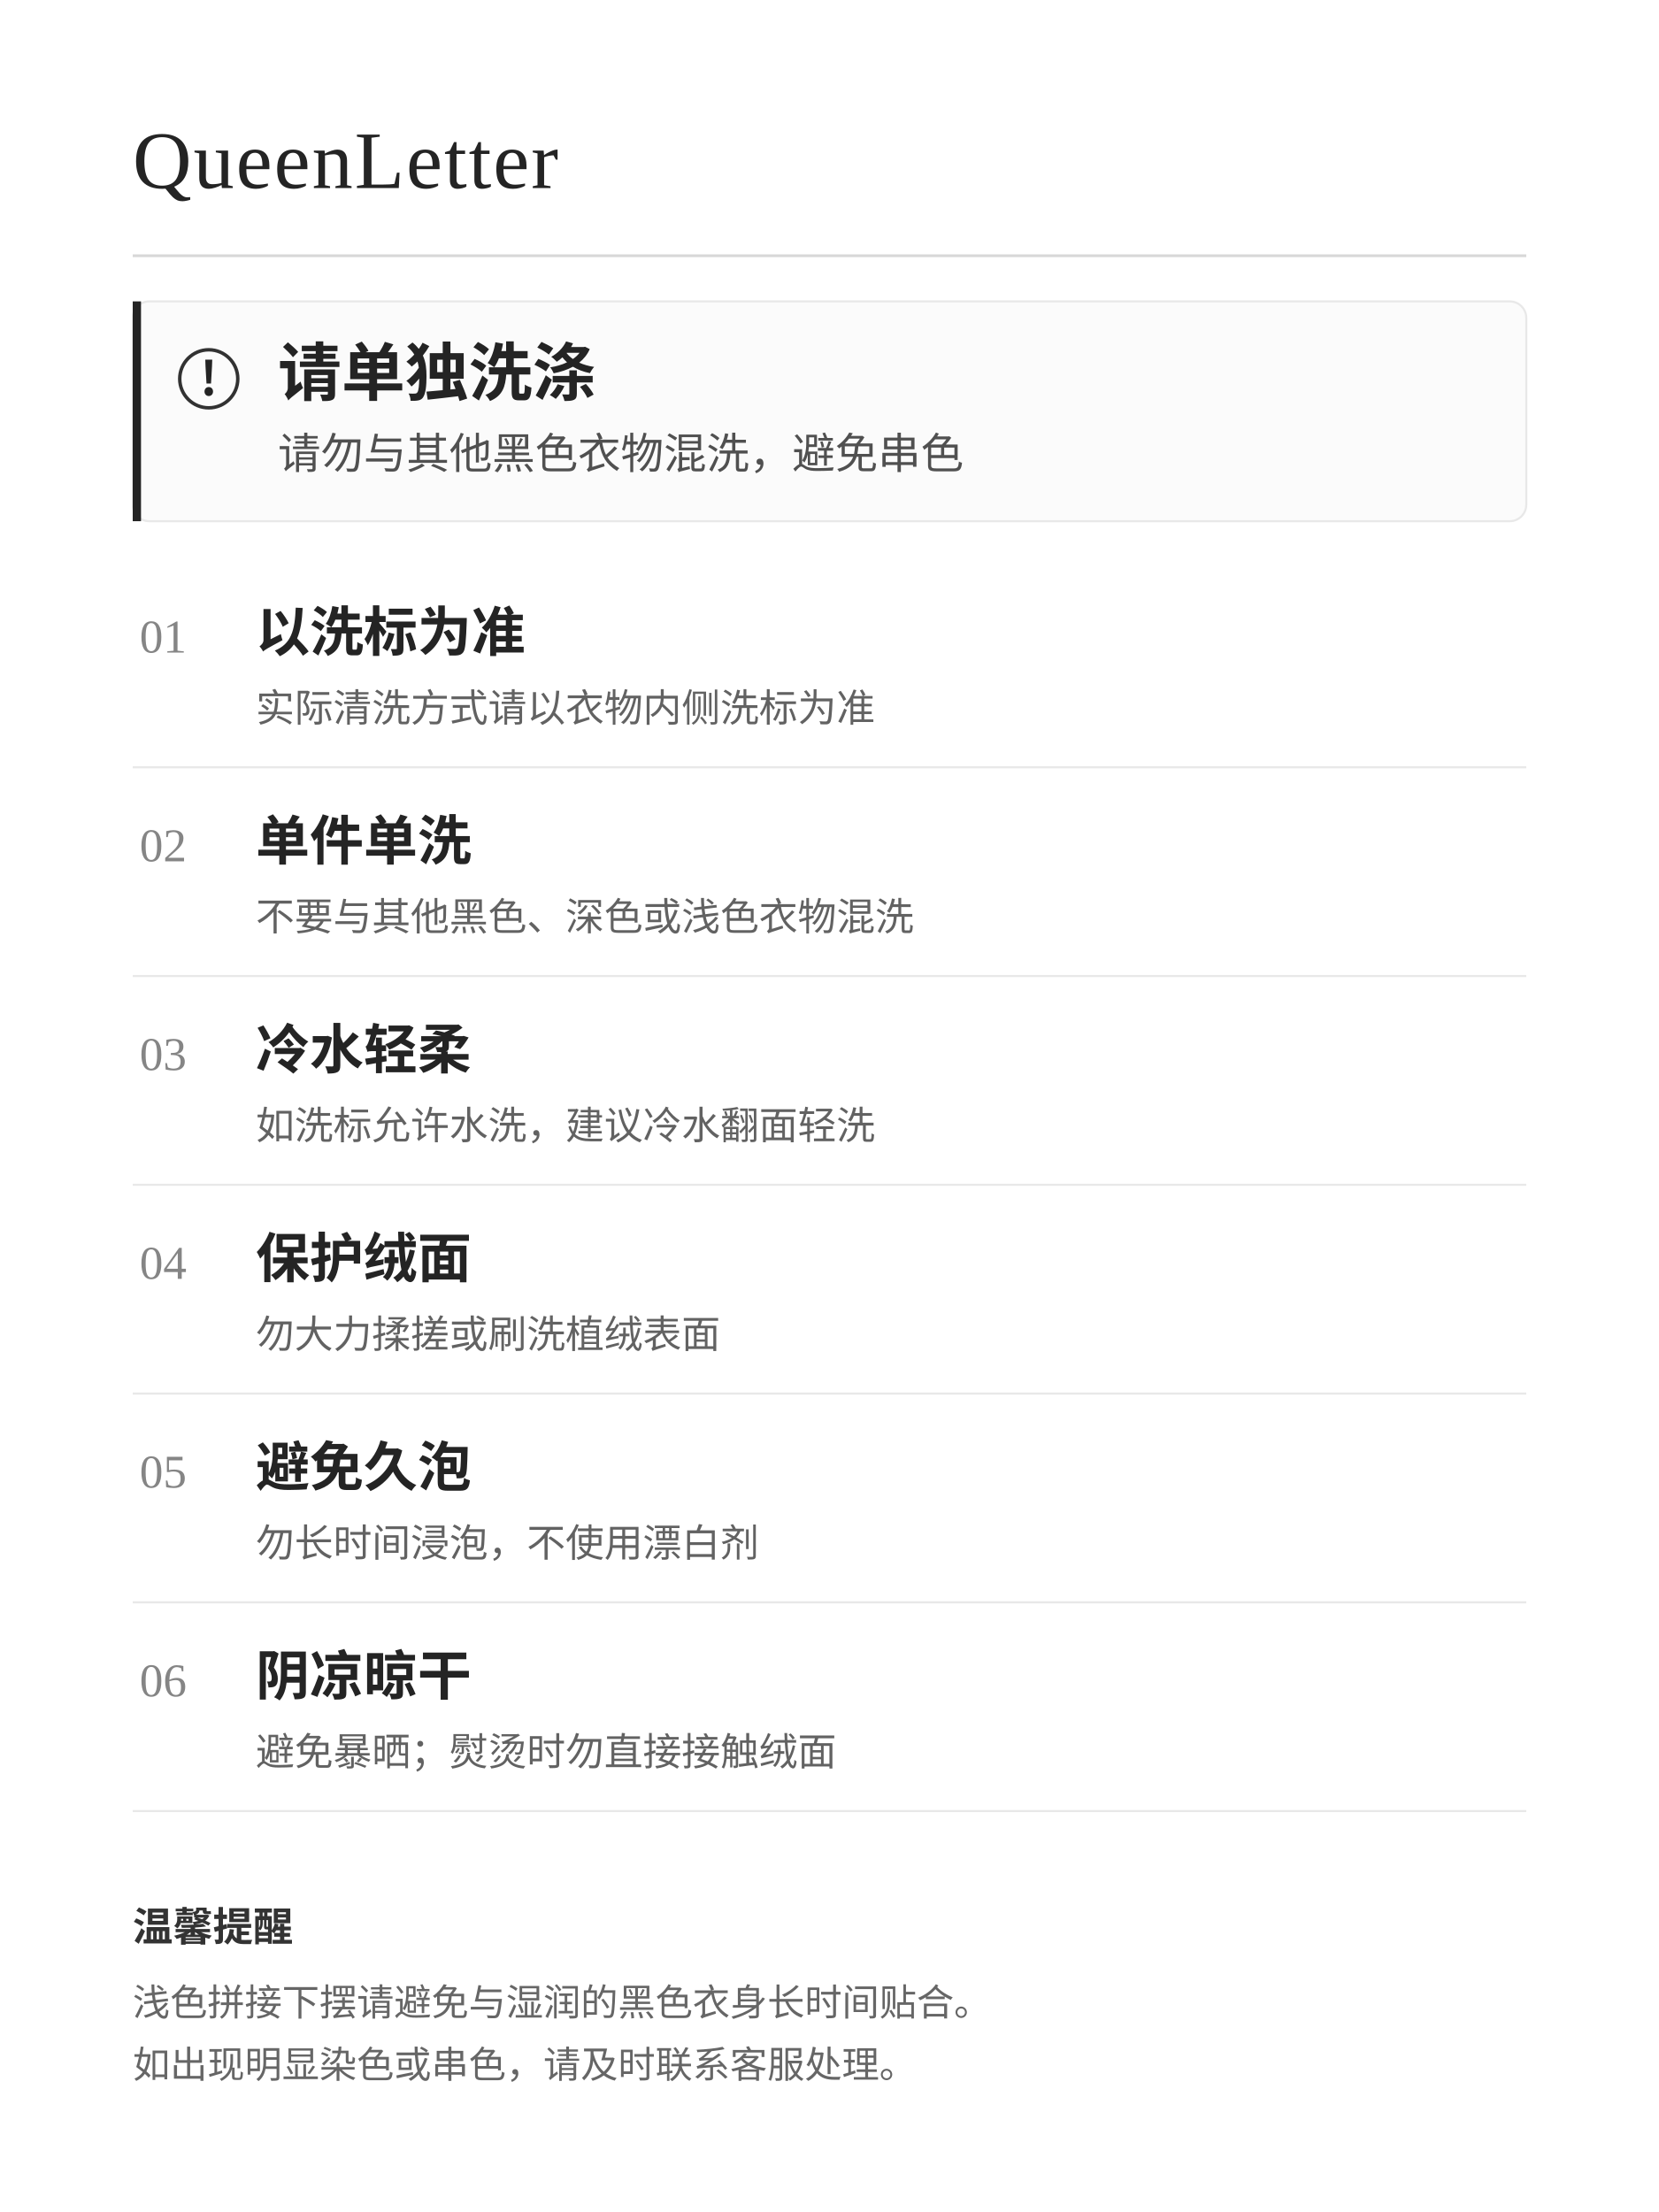
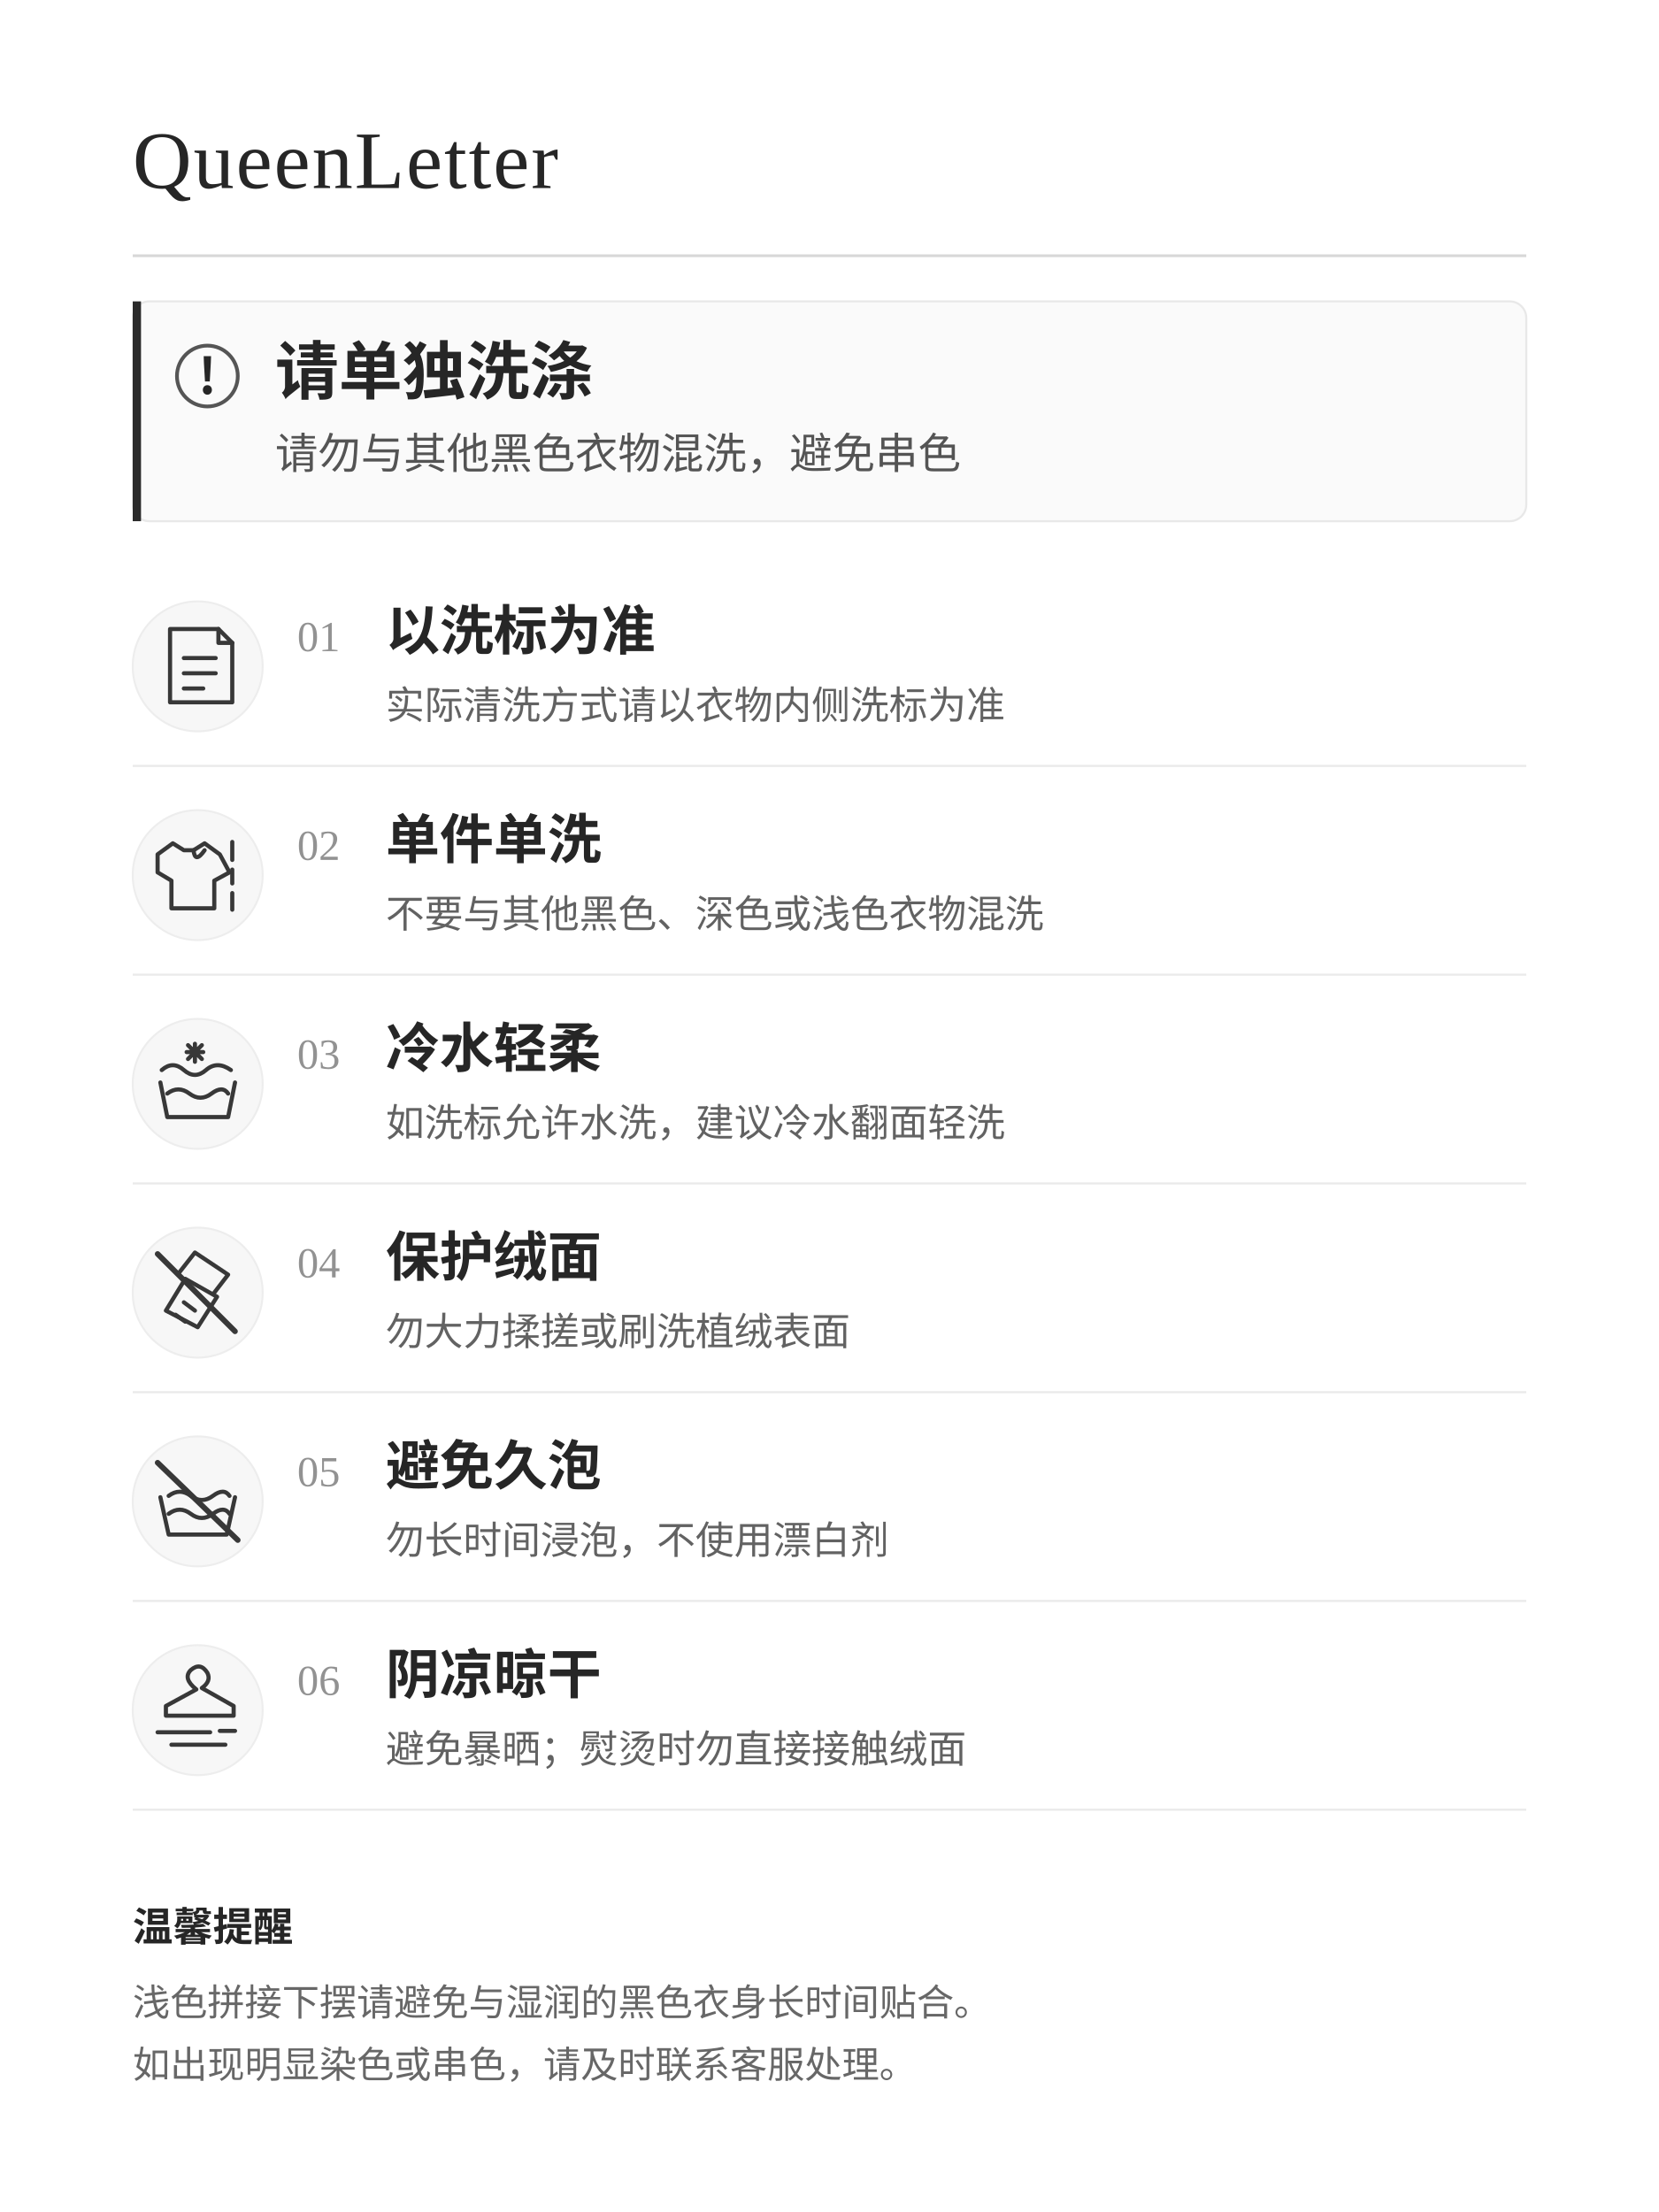
<svg xmlns="http://www.w3.org/2000/svg" width="1200" height="1600" viewBox="0 0 1200 1600">
-   <rect width="1200" height="1600" fill="#FFFFFF" />
-   <g font-family="'Noto Sans CJK SC','PingFang SC','Microsoft YaHei',sans-serif" fill="#242424">
-     <text x="96" y="136" font-family="Georgia,'Times New Roman',serif" font-size="59" letter-spacing="1.3">QueenLetter</text>
+   <rect width="1200" height="1600" fill="#ffffff" />
+   <g font-family="Noto Sans CJK SC, PingFang SC, Microsoft YaHei, sans-serif" fill="#262626">
+     <text x="96" y="136" font-family="Georgia,Times New Roman,serif" font-size="59" letter-spacing="1.3">QueenLetter</text>
    <line x1="96" y1="185" x2="1104" y2="185" stroke="#D8D8D8" stroke-width="2" />
-     <rect x="96" y="218" width="1008" height="159" rx="12" fill="#FBFBFB" stroke="#E8E8E8" stroke-width="1.5" />
-     <rect x="96" y="218" width="6" height="159" fill="#242424" />
-     <circle cx="151" cy="274" r="21" fill="none" stroke="#323232" stroke-width="2.5" />
-     <text x="151" y="286" font-size="34" text-anchor="middle" font-weight="650">!</text>
-     <text x="201" y="286" font-size="46" font-weight="700">请单独洗涤</text>
-     <text x="201" y="339" font-size="31" fill="#505050">请勿与其他黑色衣物混洗，避免串色</text>
-     <text x="101" y="472" font-family="Georgia,'Times New Roman',serif" font-size="34" fill="#858585">01</text>
-     <text x="185" y="471" font-size="39" font-weight="600">以洗标为准</text>
-     <text x="185" y="522" font-size="28" fill="#626262">实际清洗方式请以衣物内侧洗标为准</text>
-     <line x1="96" y1="555" x2="1104" y2="555" stroke="#E8E8E8" stroke-width="1.5" />
-     <text x="101" y="623" font-family="Georgia,'Times New Roman',serif" font-size="34" fill="#858585">02</text>
-     <text x="185" y="622" font-size="39" font-weight="600">单件单洗</text>
-     <text x="185" y="673" font-size="28" fill="#626262">不要与其他黑色、深色或浅色衣物混洗</text>
-     <line x1="96" y1="706" x2="1104" y2="706" stroke="#E8E8E8" stroke-width="1.5" />
-     <text x="101" y="774" font-family="Georgia,'Times New Roman',serif" font-size="34" fill="#858585">03</text>
-     <text x="185" y="773" font-size="39" font-weight="600">冷水轻柔</text>
-     <text x="185" y="824" font-size="28" fill="#626262">如洗标允许水洗，建议冷水翻面轻洗</text>
-     <line x1="96" y1="857" x2="1104" y2="857" stroke="#E8E8E8" stroke-width="1.5" />
-     <text x="101" y="925" font-family="Georgia,'Times New Roman',serif" font-size="34" fill="#858585">04</text>
-     <text x="185" y="924" font-size="39" font-weight="600">保护绒面</text>
-     <text x="185" y="975" font-size="28" fill="#626262">勿大力揉搓或刷洗植绒表面</text>
-     <line x1="96" y1="1008" x2="1104" y2="1008" stroke="#E8E8E8" stroke-width="1.5" />
-     <text x="101" y="1076" font-family="Georgia,'Times New Roman',serif" font-size="34" fill="#858585">05</text>
-     <text x="185" y="1075" font-size="39" font-weight="600">避免久泡</text>
-     <text x="185" y="1126" font-size="28" fill="#626262">勿长时间浸泡，不使用漂白剂</text>
-     <line x1="96" y1="1159" x2="1104" y2="1159" stroke="#E8E8E8" stroke-width="1.5" />
-     <text x="101" y="1227" font-family="Georgia,'Times New Roman',serif" font-size="34" fill="#858585">06</text>
-     <text x="185" y="1226" font-size="39" font-weight="600">阴凉晾干</text>
-     <text x="185" y="1277" font-size="28" fill="#626262">避免暴晒；熨烫时勿直接接触绒面</text>
-     <line x1="96" y1="1310" x2="1104" y2="1310" stroke="#E8E8E8" stroke-width="1.5" />
-     <text x="96" y="1404" font-size="29" fill="#333333" font-weight="600">温馨提醒</text>
-     <text x="96" y="1458" font-size="27" fill="#666666">浅色拼接下摆请避免与湿润的黑色衣身长时间贴合。</text>
-     <text x="96" y="1503" font-size="27" fill="#666666">如出现明显染色或串色，请及时联系客服处理。</text>
+     <rect x="96" y="218" width="1008" height="159" rx="12" fill="#FAFAFA" stroke="#E8E8E8" stroke-width="1.5" />
+     <rect x="96" y="218" width="6" height="159" fill="#2B2B2B" />
+     <circle cx="150" cy="272" r="22" stroke="#555" stroke-width="2.7" fill="none" />
+     <text x="150" y="285" text-anchor="middle" font-size="36" font-weight="650">!</text>
+     <text x="199" y="285" font-size="46" font-weight="700">请单独洗涤</text>
+     <text x="199" y="339" font-size="31" fill="#545454">请勿与其他黑色衣物混洗，避免串色</text>
+     <circle cx="143" cy="482" r="47" fill="#F7F7F7" stroke="#EDEDED" stroke-width="1.4" />
+     <g transform="translate(143,482)" fill="none" stroke="#383838" stroke-width="3" stroke-linecap="round" stroke-linejoin="round">
+       <path d="M-20 -27 H15 L25 -17 V26 H-20 Z" />
+       <path d="M15 -27 V-17 H25" />
+       <path d="M-10 -6 H13 M-10 5 H13 M-10 16 H4" />
+     </g>
+     <text x="215" y="471" font-family="Georgia,'Times New Roman',serif" font-size="31" fill="#929292">01</text>
+     <text x="279" y="470" font-size="39" font-weight="600">以洗标为准</text>
+     <text x="279" y="520" font-size="28" fill="#626262">实际清洗方式请以衣物内侧洗标为准</text>
+     <line x1="96" y1="554" x2="1104" y2="554" stroke="#EAEAEA" stroke-width="1.5" />
+     <circle cx="143" cy="633" r="47" fill="#F7F7F7" stroke="#EDEDED" stroke-width="1.4" />
+     <g transform="translate(143,633)" fill="none" stroke="#383838" stroke-width="3" stroke-linecap="round" stroke-linejoin="round">
+       <path d="M-29 -15 L-18 -23 L-10 -18 L-3 -18 L5 -23 L16 -15 L23 -2 L12 4 L12 24 H-19 V4 L-29 -2 Z" />
+       <path d="M-3 -18 Q-2 -8 5 -18" />
+       <path d="M25 -24 V-11 M25 -4 V6 M25 13 V25" stroke-dasharray="0" />
+     </g>
+     <text x="215" y="622" font-family="Georgia,'Times New Roman',serif" font-size="31" fill="#929292">02</text>
+     <text x="279" y="621" font-size="39" font-weight="600">单件单洗</text>
+     <text x="279" y="671" font-size="28" fill="#626262">不要与其他黑色、深色或浅色衣物混洗</text>
+     <line x1="96" y1="705" x2="1104" y2="705" stroke="#EAEAEA" stroke-width="1.5" />
+     <circle cx="143" cy="784" r="47" fill="#F7F7F7" stroke="#EDEDED" stroke-width="1.4" />
+     <g transform="translate(143,784)" fill="none" stroke="#383838" stroke-width="3" stroke-linecap="round" stroke-linejoin="round">
+       <path d="M-27 -1 L-22 24 H22 L27 -1" />
+       <path d="M-26 -10 Q-18 -17 -10 -10 T6 -10 T24 -10" />
+       <path d="M-22 7 Q-14 1 -6 7 T10 7 T22 7" />
+       <path d="M-2 -29 V-16 M-8 -23 H4 M-7 -28 L3 -18 M3 -28 L-7 -18" />
+     </g>
+     <text x="215" y="773" font-family="Georgia,'Times New Roman',serif" font-size="31" fill="#929292">03</text>
+     <text x="279" y="772" font-size="39" font-weight="600">冷水轻柔</text>
+     <text x="279" y="822" font-size="28" fill="#626262">如洗标允许水洗，建议冷水翻面轻洗</text>
+     <line x1="96" y1="856" x2="1104" y2="856" stroke="#EAEAEA" stroke-width="1.5" />
+     <circle cx="143" cy="935" r="47" fill="#F7F7F7" stroke="#EDEDED" stroke-width="1.4" />
+     <g transform="translate(143,935)" fill="none" stroke="#383838" stroke-width="3" stroke-linecap="round" stroke-linejoin="round">
+       <path d="M-23 13 L-9 -10 L14 3 L0 25 Z" />
+       <path d="M-13 -15 L-2 -29 L22 -13 L12 0" />
+       <path d="M-16 16 L-9 21 M-10 7 L-2 13" />
+       <path d="M-29 -28 L27 28" stroke-width="4" />
+     </g>
+     <text x="215" y="924" font-family="Georgia,'Times New Roman',serif" font-size="31" fill="#929292">04</text>
+     <text x="279" y="923" font-size="39" font-weight="600">保护绒面</text>
+     <text x="279" y="973" font-size="28" fill="#626262">勿大力揉搓或刷洗植绒表面</text>
+     <line x1="96" y1="1007" x2="1104" y2="1007" stroke="#EAEAEA" stroke-width="1.5" />
+     <circle cx="143" cy="1086" r="47" fill="#F7F7F7" stroke="#EDEDED" stroke-width="1.4" />
+     <g transform="translate(143,1086)" fill="none" stroke="#383838" stroke-width="3" stroke-linecap="round" stroke-linejoin="round">
+       <path d="M-27 -3 L-21 24 H21 L27 -3" />
+       <path d="M-21 9 Q-13 3 -5 9 T11 9 T23 9" />
+       <path d="M-21 -4 Q-13 -10 -5 -4 T11 -4 T23 -4" />
+       <path d="M-29 -28 L29 28" stroke-width="4" />
+     </g>
+     <text x="215" y="1075" font-family="Georgia,'Times New Roman',serif" font-size="31" fill="#929292">05</text>
+     <text x="279" y="1074" font-size="39" font-weight="600">避免久泡</text>
+     <text x="279" y="1124" font-size="28" fill="#626262">勿长时间浸泡，不使用漂白剂</text>
+     <line x1="96" y1="1158" x2="1104" y2="1158" stroke="#EAEAEA" stroke-width="1.5" />
+     <circle cx="143" cy="1237" r="47" fill="#F7F7F7" stroke="#EDEDED" stroke-width="1.4" />
+     <g transform="translate(143,1237)" fill="none" stroke="#383838" stroke-width="3" stroke-linecap="round" stroke-linejoin="round">
+       <path d="M-23 -3 L-1 -15 Q-11 -23 -5 -29 Q2 -35 7 -27 Q10 -21 3 -16 L26 -3 L26 4 H-23 Z" />
+       <path d="M-29 16 H9 M-19 25 H20 M16 15 H27" stroke-linecap="round" />
+     </g>
+     <text x="215" y="1226" font-family="Georgia,'Times New Roman',serif" font-size="31" fill="#929292">06</text>
+     <text x="279" y="1225" font-size="39" font-weight="600">阴凉晾干</text>
+     <text x="279" y="1275" font-size="28" fill="#626262">避免暴晒；熨烫时勿直接接触绒面</text>
+     <line x1="96" y1="1309" x2="1104" y2="1309" stroke="#EAEAEA" stroke-width="1.5" />
+     <text x="96" y="1404" font-size="29" font-weight="600">温馨提醒</text>
+     <text x="96" y="1458" font-size="27" fill="#676767">浅色拼接下摆请避免与湿润的黑色衣身长时间贴合。</text>
+     <text x="96" y="1503" font-size="27" fill="#676767">如出现明显染色或串色，请及时联系客服处理。</text>
  </g>
</svg>
